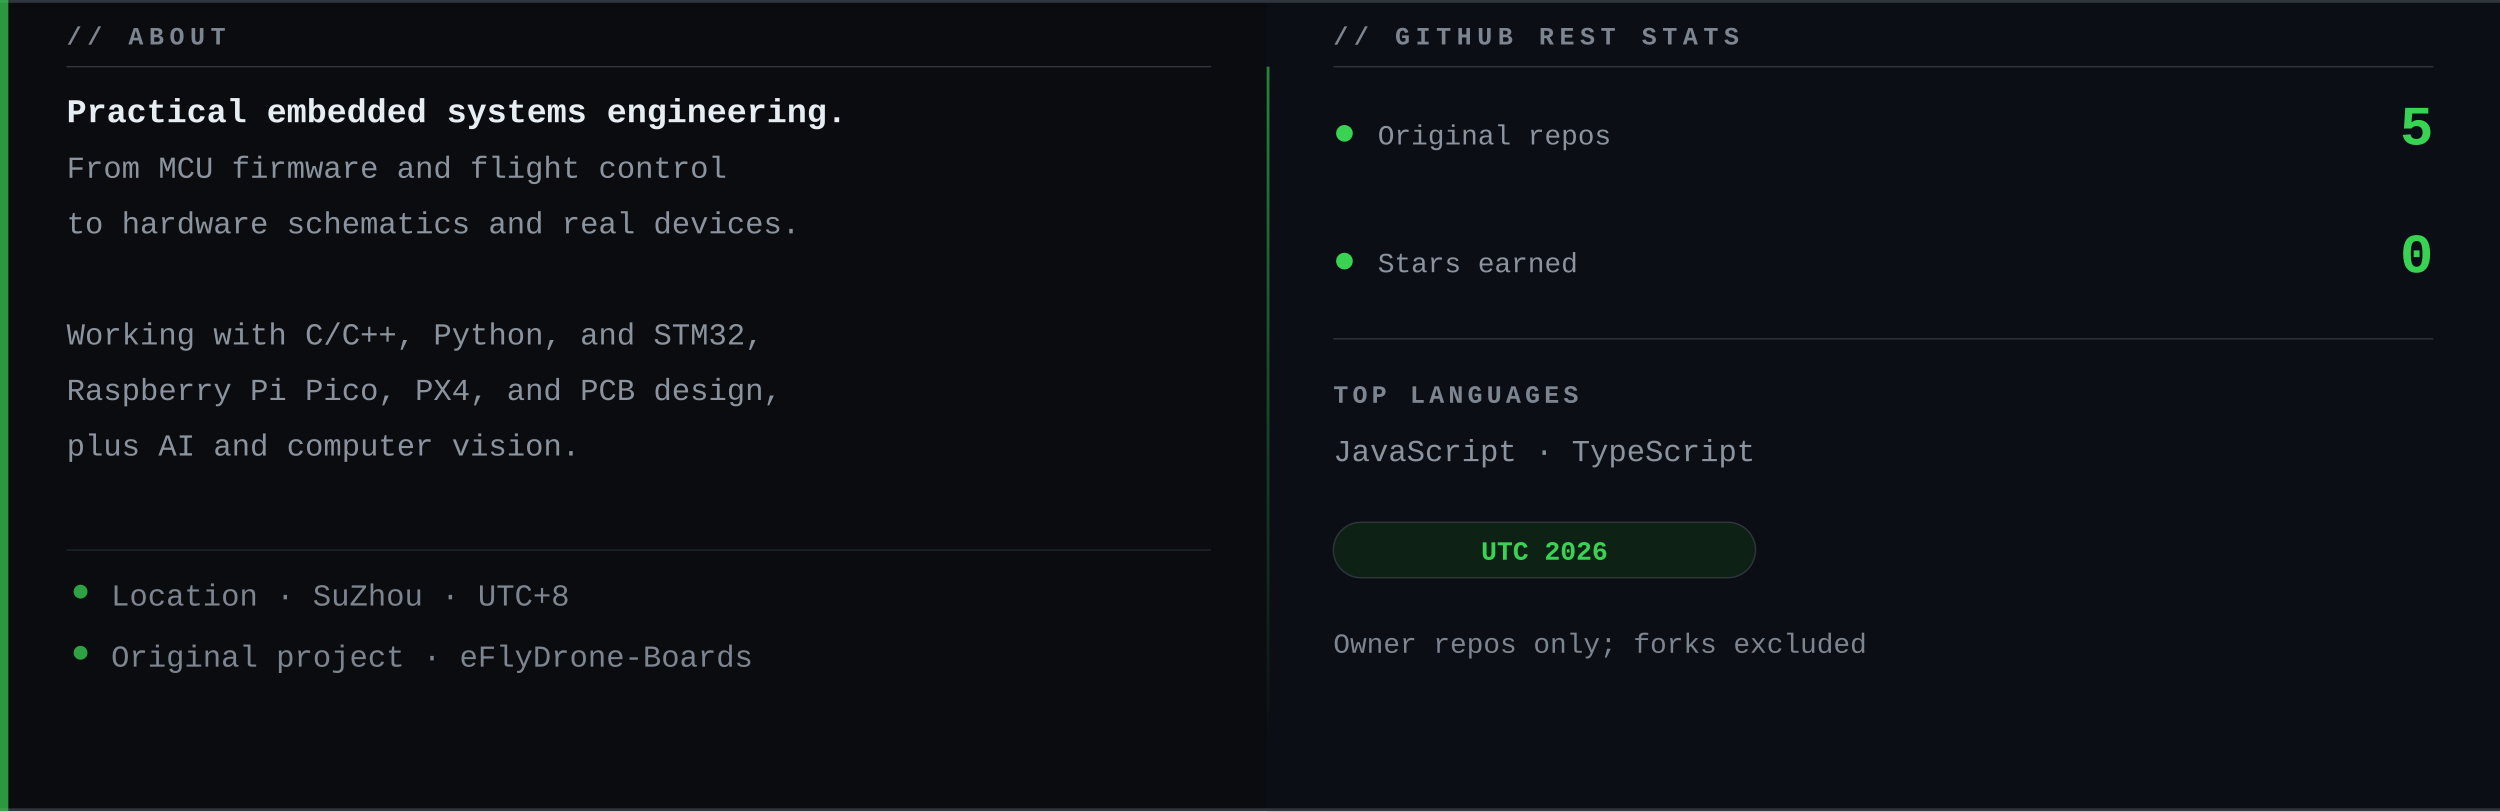
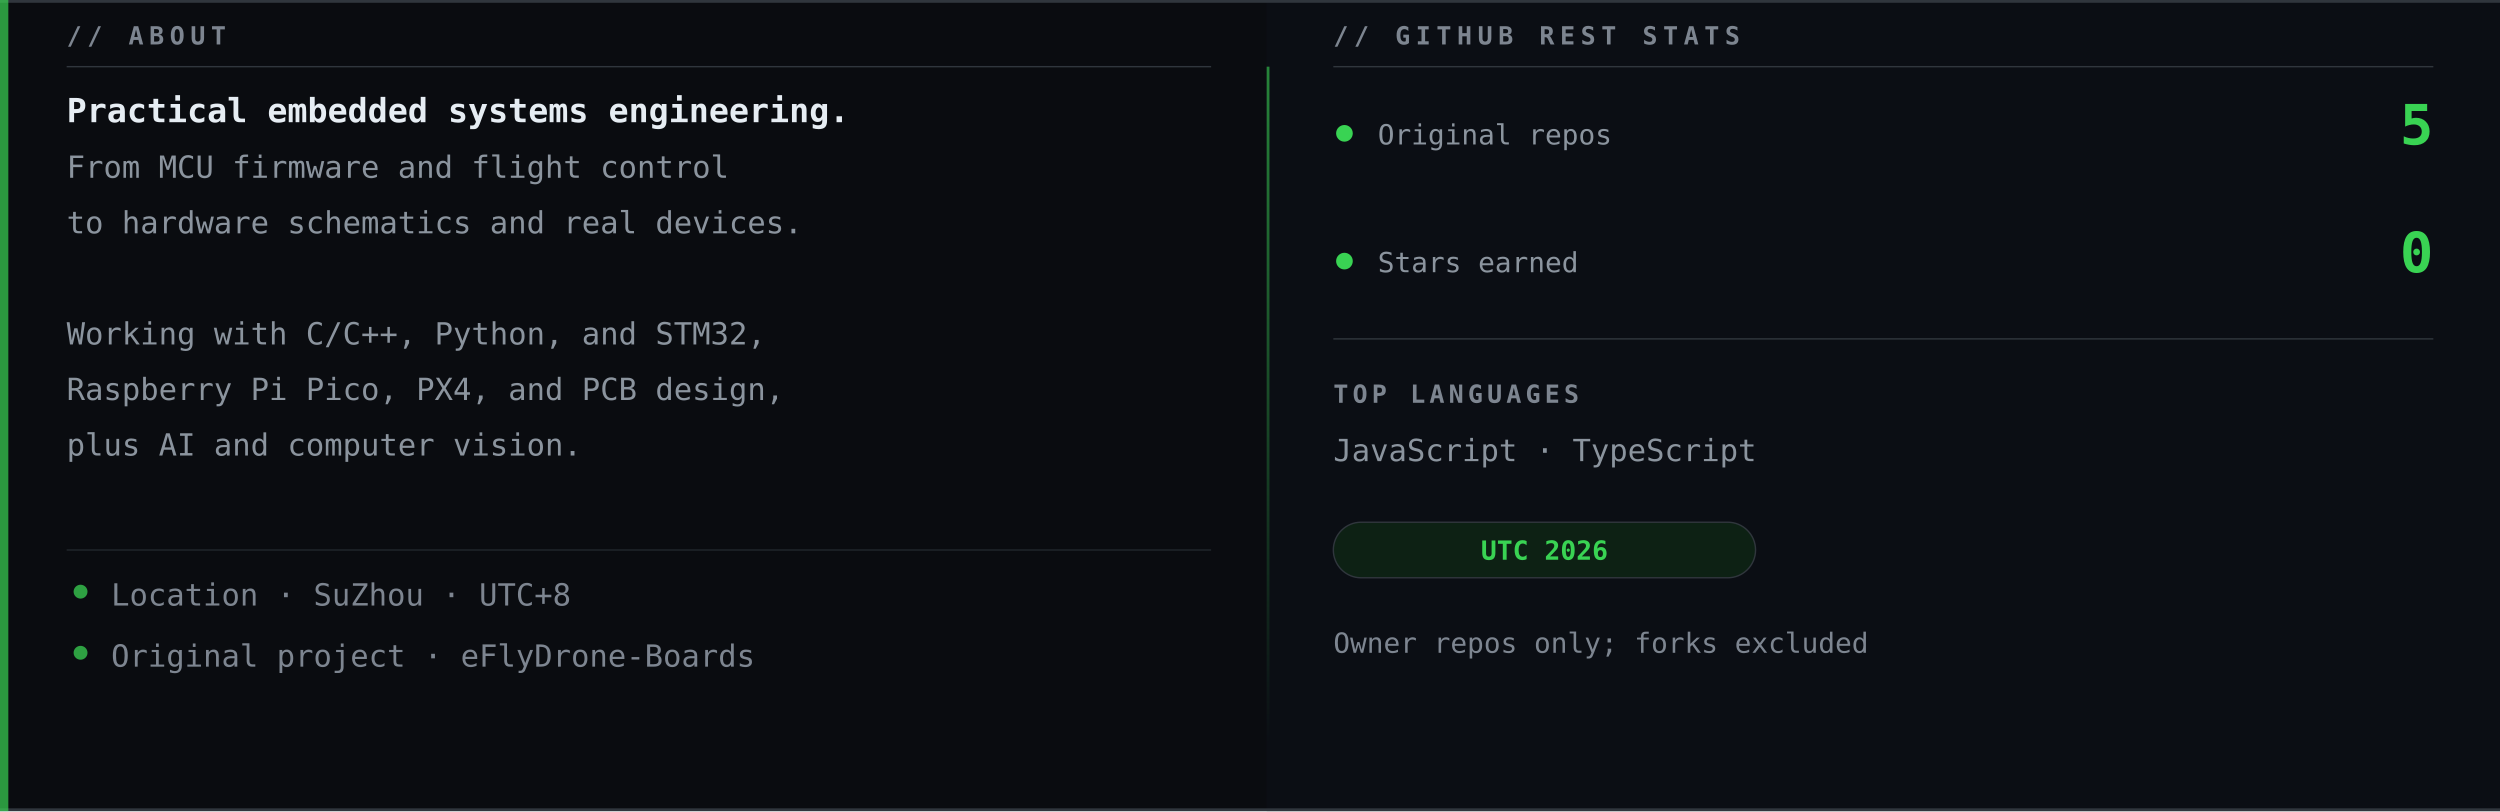
<svg xmlns="http://www.w3.org/2000/svg" width="900" height="292" viewBox="0 0 900 292" role="img" aria-labelledby="title desc">
  <defs>
    <linearGradient id="divider" x1="0" x2="0" y2="1">
      <stop stop-color="#39d353" stop-opacity=".6" />
      <stop offset="1" stop-color="#39d353" stop-opacity="0" />
    </linearGradient>
  </defs>
  <rect width="900" height="292" fill="#0a0c10" />
  <rect x="456" width="444" height="292" fill="#0d1015" opacity=".65" />
  <path d="M0 .5H900M0 291.5H900" stroke="#30363d" stroke-width="1" />
-   <text x="24" y="16" font-family="'Courier New', Consolas, monospace" font-size="9" font-weight="700" letter-spacing="2" fill="#7d8590">// ABOUT</text>
+   <text x="24" y="16" font-family="Consolas, Menlo, 'DejaVu Sans Mono', 'Courier New', monospace" font-size="9" font-weight="700" letter-spacing="2" fill="#7d8590">// ABOUT</text>
  <path d="M24 24H436" stroke="#30363d" stroke-width=".5" />
-   <text x="24" y="44" font-family="'Courier New', Consolas, monospace" font-size="12" font-weight="700" fill="#e6edf3">Practical embedded systems engineering.</text>
-   <text x="24" y="64" font-family="'Courier New', Consolas, monospace" font-size="11" font-weight="400" fill="#8b949e">From MCU firmware and flight control</text>
-   <text x="24" y="84" font-family="'Courier New', Consolas, monospace" font-size="11" font-weight="400" fill="#8b949e">to hardware schematics and real devices.</text>
-   <text x="24" y="124" font-family="'Courier New', Consolas, monospace" font-size="11" font-weight="400" fill="#8b949e">Working with C/C++, Python, and STM32,</text>
-   <text x="24" y="144" font-family="'Courier New', Consolas, monospace" font-size="11" font-weight="400" fill="#8b949e">Raspberry Pi Pico, PX4, and PCB design,</text>
-   <text x="24" y="164" font-family="'Courier New', Consolas, monospace" font-size="11" font-weight="400" fill="#8b949e">plus AI and computer vision.</text>
+   <text x="24" y="44" font-family="Consolas, Menlo, 'DejaVu Sans Mono', 'Courier New', monospace" font-size="12" font-weight="700" fill="#e6edf3">Practical embedded systems engineering.</text>
+   <text x="24" y="64" font-family="Consolas, Menlo, 'DejaVu Sans Mono', 'Courier New', monospace" font-size="11" font-weight="400" fill="#8b949e">From MCU firmware and flight control</text>
+   <text x="24" y="84" font-family="Consolas, Menlo, 'DejaVu Sans Mono', 'Courier New', monospace" font-size="11" font-weight="400" fill="#8b949e">to hardware schematics and real devices.</text>
+   <text x="24" y="124" font-family="Consolas, Menlo, 'DejaVu Sans Mono', 'Courier New', monospace" font-size="11" font-weight="400" fill="#8b949e">Working with C/C++, Python, and STM32,</text>
+   <text x="24" y="144" font-family="Consolas, Menlo, 'DejaVu Sans Mono', 'Courier New', monospace" font-size="11" font-weight="400" fill="#8b949e">Raspberry Pi Pico, PX4, and PCB design,</text>
+   <text x="24" y="164" font-family="Consolas, Menlo, 'DejaVu Sans Mono', 'Courier New', monospace" font-size="11" font-weight="400" fill="#8b949e">plus AI and computer vision.</text>
  <path d="M24 198H436" stroke="#21262d" stroke-width=".5" />
  <circle cx="29" cy="213" r="2.5" fill="#39d353" opacity=".75" />
-   <text x="40" y="218" font-family="'Courier New', Consolas, monospace" font-size="11" fill="#7d8590">Location · SuZhou · UTC+8</text>
+   <text x="40" y="218" font-family="Consolas, Menlo, 'DejaVu Sans Mono', 'Courier New', monospace" font-size="11" fill="#7d8590">Location · SuZhou · UTC+8</text>
  <circle cx="29" cy="235" r="2.5" fill="#39d353" opacity=".75" />
-   <text x="40" y="240" font-family="'Courier New', Consolas, monospace" font-size="11" fill="#7d8590">Original project · eFlyDrone-Boards</text>
+   <text x="40" y="240" font-family="Consolas, Menlo, 'DejaVu Sans Mono', 'Courier New', monospace" font-size="11" fill="#7d8590">Original project · eFlyDrone-Boards</text>
  <rect x="456" y="24" width="1" height="244" fill="url(#divider)" />
-   <text x="480" y="16" font-family="'Courier New', Consolas, monospace" font-size="9" font-weight="700" letter-spacing="2" fill="#7d8590">// GITHUB REST STATS</text>
+   <text x="480" y="16" font-family="Consolas, Menlo, 'DejaVu Sans Mono', 'Courier New', monospace" font-size="9" font-weight="700" letter-spacing="2" fill="#7d8590">// GITHUB REST STATS</text>
  <path d="M480 24H876" stroke="#30363d" stroke-width=".5" />
  <circle cx="484" cy="48" r="3" fill="#39d353" />
-   <text x="496" y="52" font-family="'Courier New', Consolas, monospace" font-size="10" fill="#8b949e">Original repos</text>
-   <text x="876" y="52" text-anchor="end" font-family="'Courier New', Consolas, monospace" font-size="20" font-weight="700" fill="#39d353">5</text>
+   <text x="496" y="52" font-family="Consolas, Menlo, 'DejaVu Sans Mono', 'Courier New', monospace" font-size="10" fill="#8b949e">Original repos</text>
+   <text x="876" y="52" text-anchor="end" font-family="Consolas, Menlo, 'DejaVu Sans Mono', 'Courier New', monospace" font-size="20" font-weight="700" fill="#39d353">5</text>
  <circle cx="484" cy="94" r="3" fill="#39d353" />
-   <text x="496" y="98" font-family="'Courier New', Consolas, monospace" font-size="10" fill="#8b949e">Stars earned</text>
-   <text x="876" y="98" text-anchor="end" font-family="'Courier New', Consolas, monospace" font-size="20" font-weight="700" fill="#39d353">0</text>
+   <text x="496" y="98" font-family="Consolas, Menlo, 'DejaVu Sans Mono', 'Courier New', monospace" font-size="10" fill="#8b949e">Stars earned</text>
+   <text x="876" y="98" text-anchor="end" font-family="Consolas, Menlo, 'DejaVu Sans Mono', 'Courier New', monospace" font-size="20" font-weight="700" fill="#39d353">0</text>
  <path d="M480 122H876" stroke="#30363d" stroke-width=".5" />
-   <text x="480" y="145" font-family="'Courier New', Consolas, monospace" font-size="9" font-weight="700" letter-spacing="1.5" fill="#7d8590">TOP LANGUAGES</text>
-   <text x="480" y="166" font-family="'Courier New', Consolas, monospace" font-size="11" fill="#8b949e">JavaScript · TypeScript</text>
+   <text x="480" y="145" font-family="Consolas, Menlo, 'DejaVu Sans Mono', 'Courier New', monospace" font-size="9" font-weight="700" letter-spacing="1.5" fill="#7d8590">TOP LANGUAGES</text>
+   <text x="480" y="166" font-family="Consolas, Menlo, 'DejaVu Sans Mono', 'Courier New', monospace" font-size="11" fill="#8b949e">JavaScript · TypeScript</text>
  <rect x="480" y="188" width="152" height="20" rx="10" fill="#0d2114" stroke="#30363d" stroke-width=".5" />
-   <text x="556" y="201.5" text-anchor="middle" font-family="'Courier New', Consolas, monospace" font-size="9.5" font-weight="700" fill="#39d353">UTC 2026</text>
-   <text x="480" y="235" font-family="'Courier New', Consolas, monospace" font-size="10" fill="#7d8590">Owner repos only; forks excluded</text>
+   <text x="556" y="201.5" text-anchor="middle" font-family="Consolas, Menlo, 'DejaVu Sans Mono', 'Courier New', monospace" font-size="9.5" font-weight="700" fill="#39d353">UTC 2026</text>
+   <text x="480" y="235" font-family="Consolas, Menlo, 'DejaVu Sans Mono', 'Courier New', monospace" font-size="10" fill="#7d8590">Owner repos only; forks excluded</text>
  <rect width="3" height="292" fill="#39d353" opacity=".7" />
</svg>
